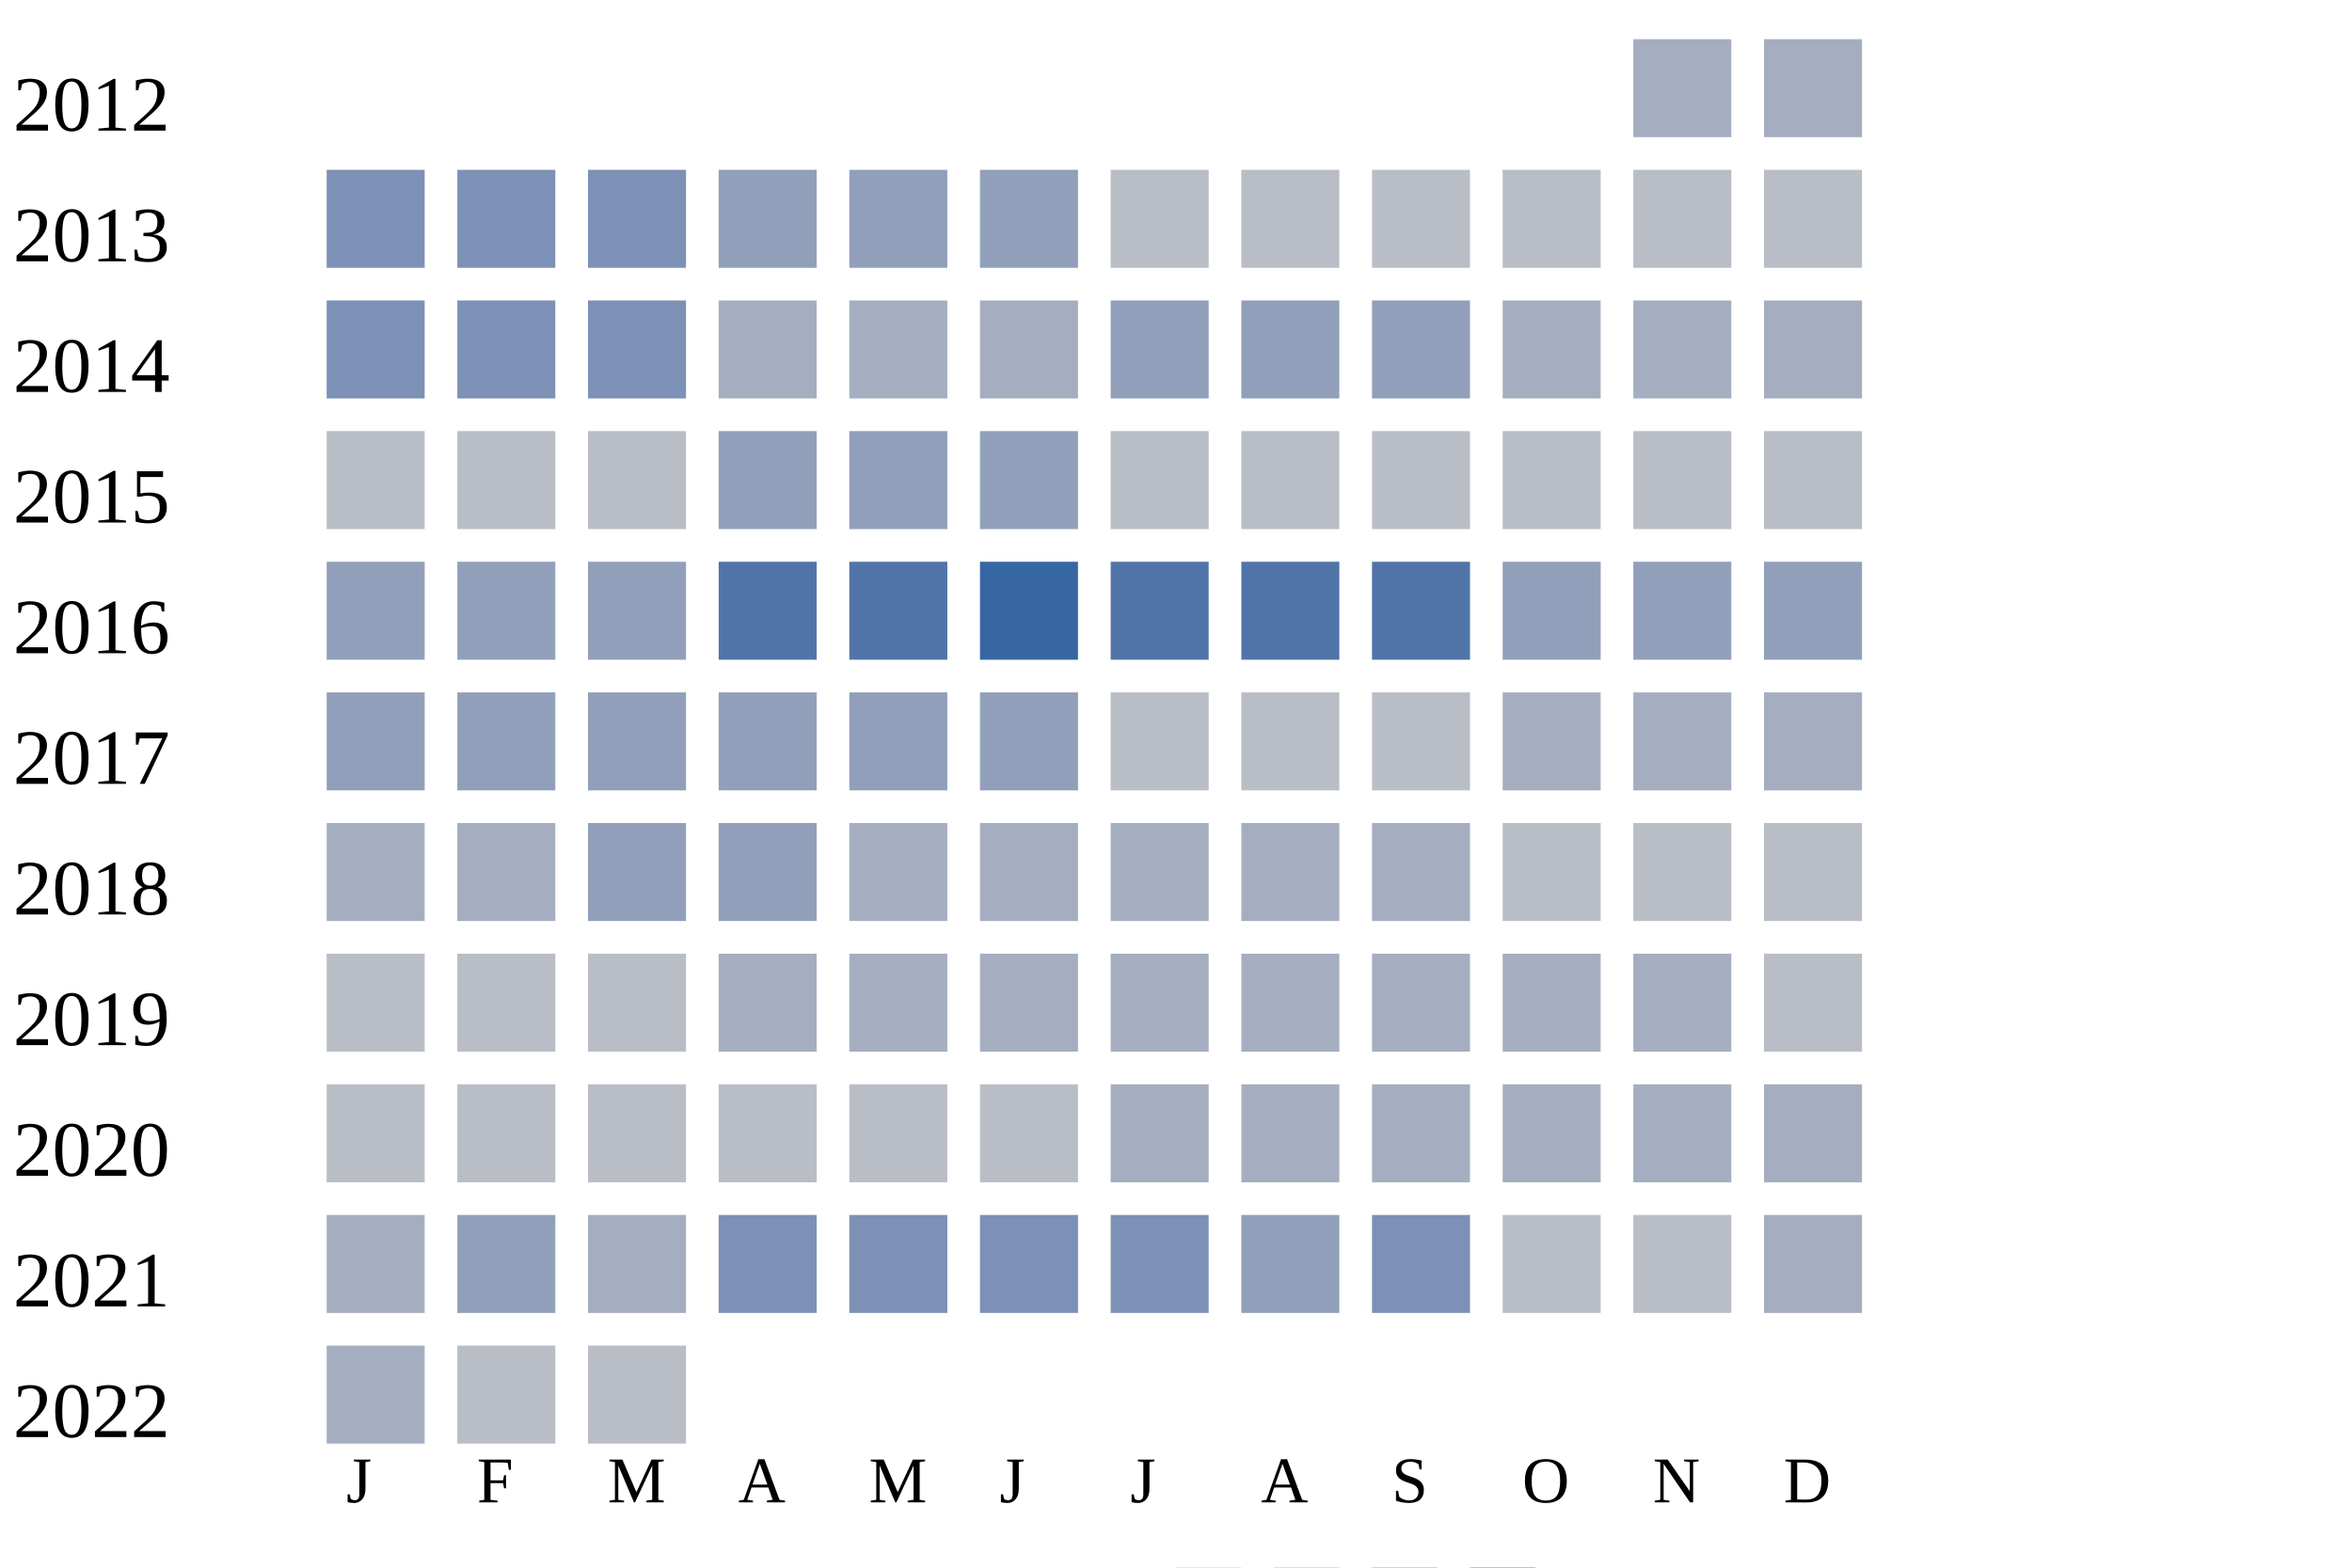
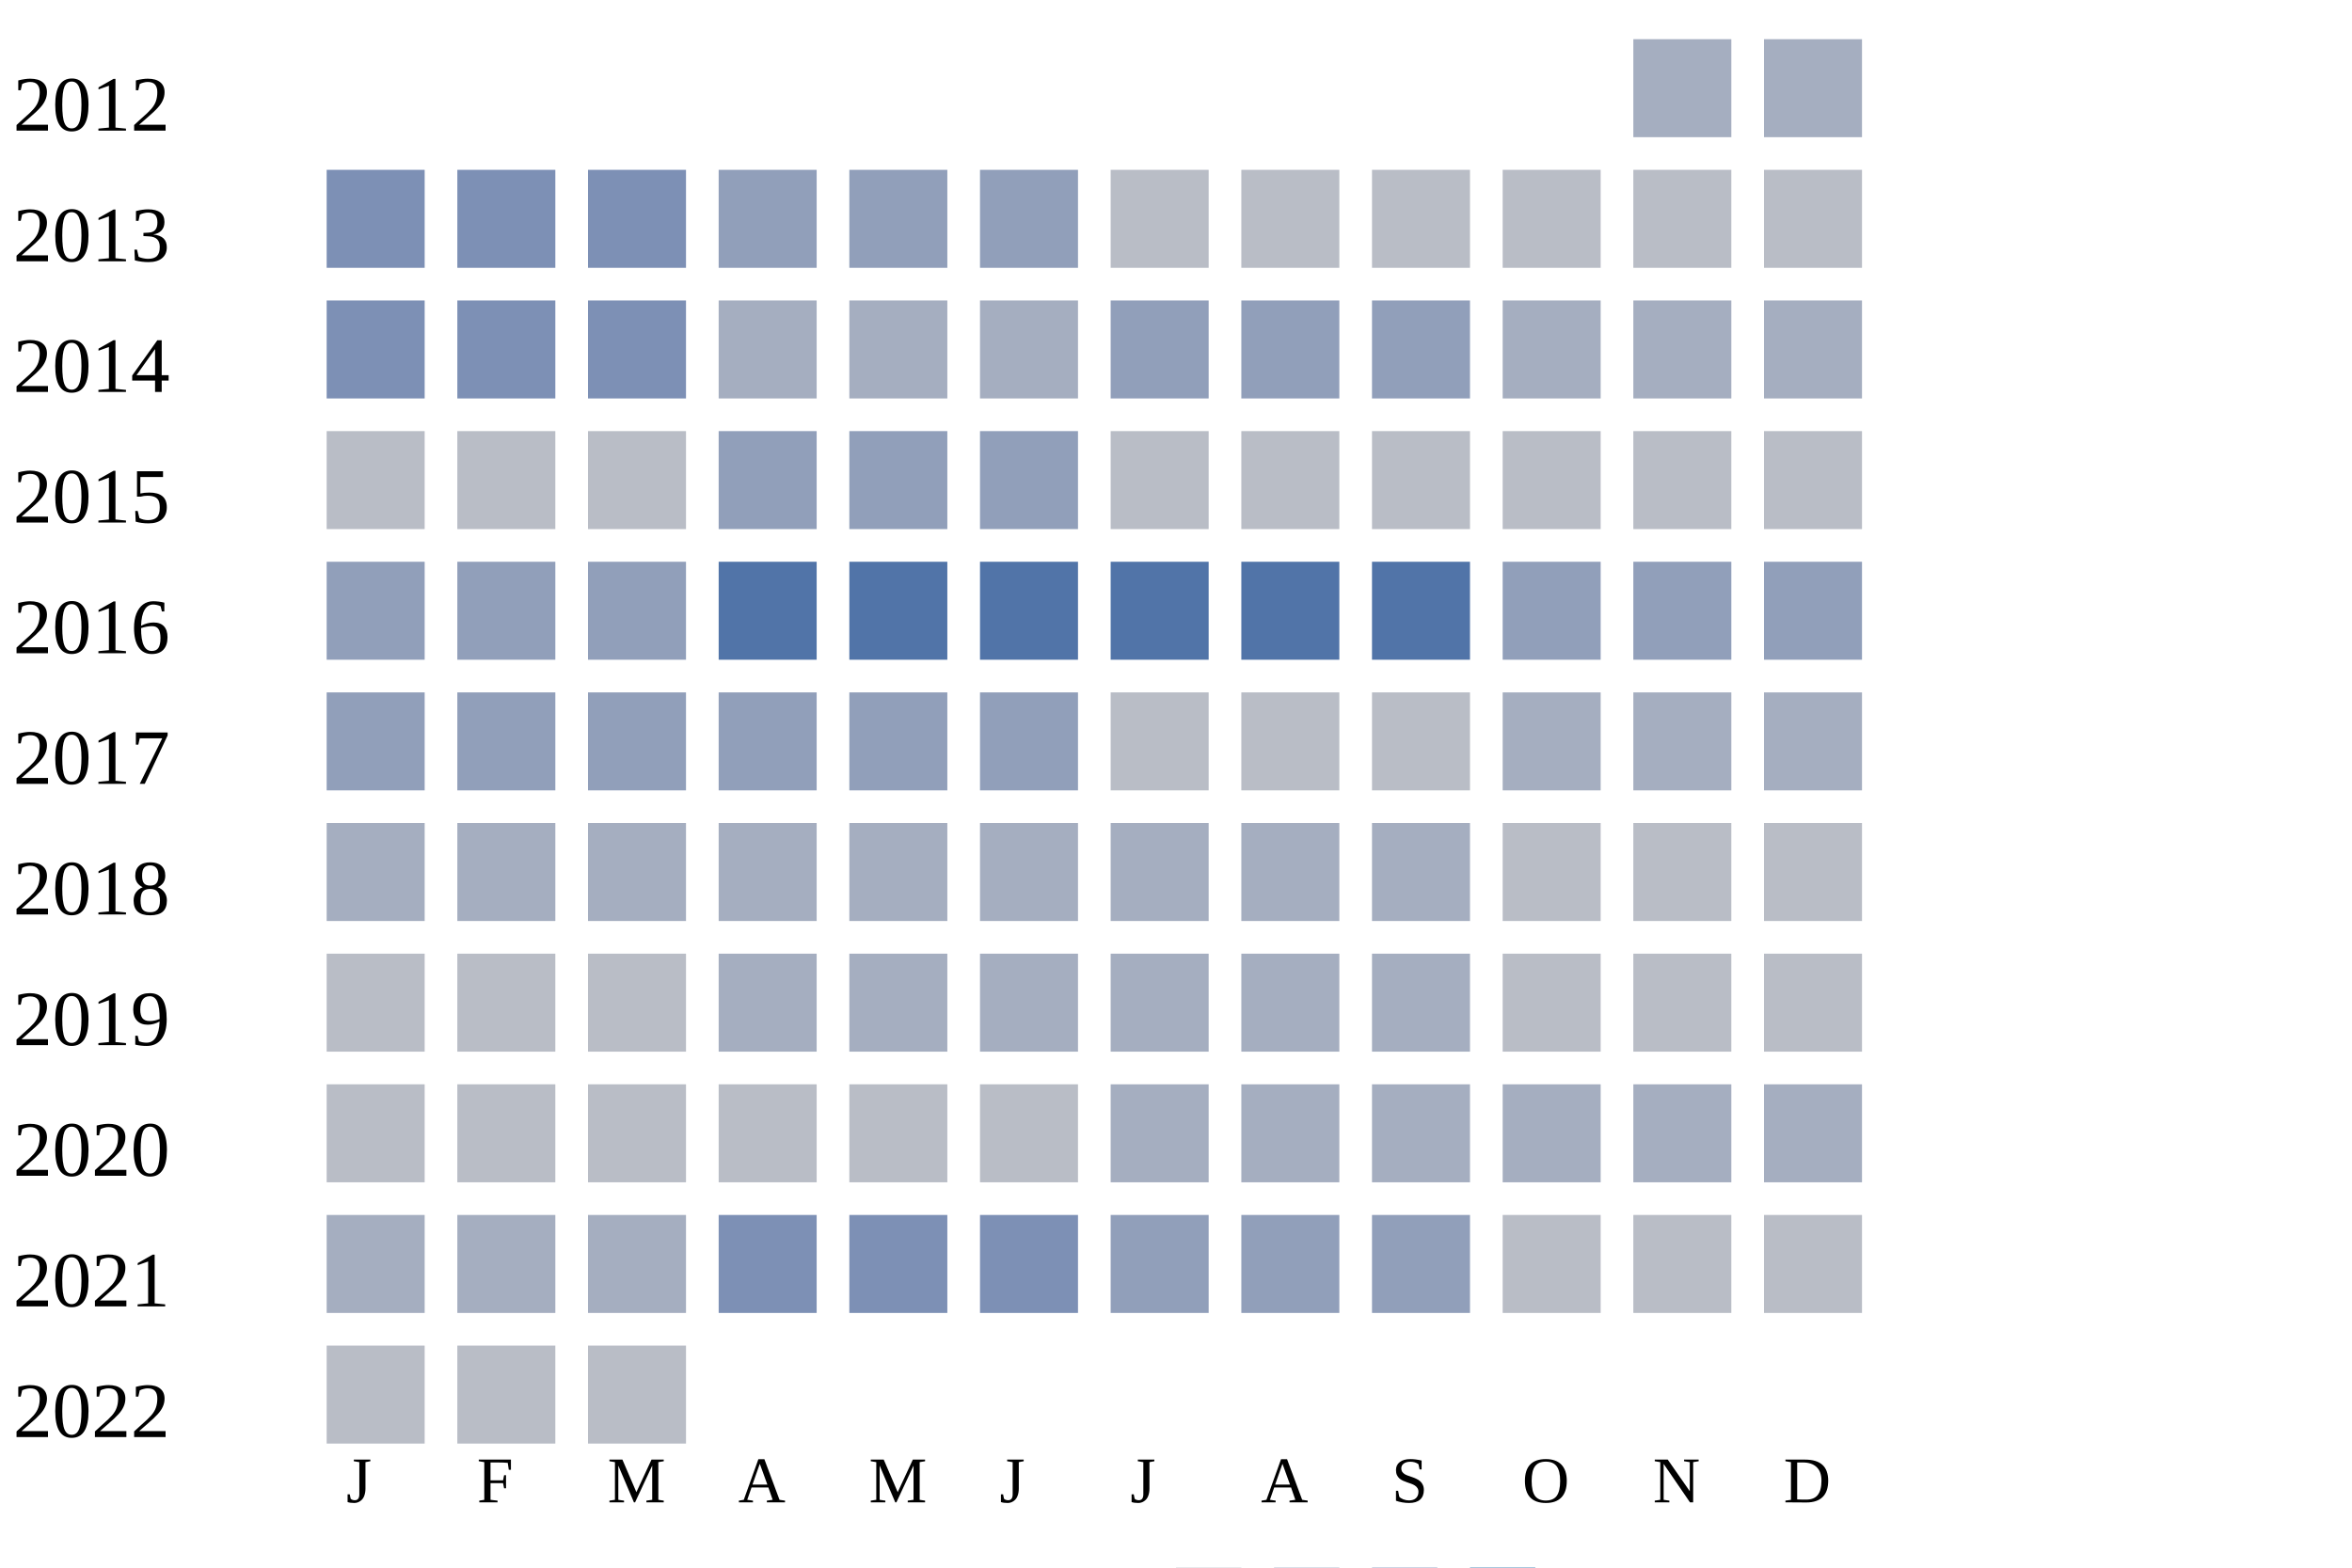
<svg xmlns="http://www.w3.org/2000/svg" width="360" height="240">
  <g transform="translate(0 0)">
    <text x="2" y="20">2012</text>
    <rect x="250" y="6" width="15" height="15" fill="#a5aec0" />
    <rect x="270" y="6" width="15" height="15" fill="#a5aec0" />
  </g>
  <g transform="translate(0 20)">
    <text x="2" y="20">2013</text>
    <rect x="50" y="6" width="15" height="15" fill="#7d90b5" />
    <rect x="70" y="6" width="15" height="15" fill="#7d90b5" />
    <rect x="90" y="6" width="15" height="15" fill="#7d90b5" />
    <rect x="110" y="6" width="15" height="15" fill="#919fba" />
    <rect x="130" y="6" width="15" height="15" fill="#919fba" />
    <rect x="150" y="6" width="15" height="15" fill="#919fba" />
    <rect x="170" y="6" width="15" height="15" fill="#b9bdc6" />
    <rect x="190" y="6" width="15" height="15" fill="#b9bdc6" />
    <rect x="210" y="6" width="15" height="15" fill="#b9bdc6" />
    <rect x="230" y="6" width="15" height="15" fill="#b9bdc6" />
    <rect x="250" y="6" width="15" height="15" fill="#b9bdc6" />
    <rect x="270" y="6" width="15" height="15" fill="#b9bdc6" />
  </g>
  <g transform="translate(0 40)">
    <text x="2" y="20">2014</text>
    <rect x="50" y="6" width="15" height="15" fill="#7d90b5" />
    <rect x="70" y="6" width="15" height="15" fill="#7d90b5" />
    <rect x="90" y="6" width="15" height="15" fill="#7d90b5" />
    <rect x="110" y="6" width="15" height="15" fill="#a5aec0" />
    <rect x="130" y="6" width="15" height="15" fill="#a5aec0" />
    <rect x="150" y="6" width="15" height="15" fill="#a5aec0" />
    <rect x="170" y="6" width="15" height="15" fill="#919fba" />
    <rect x="190" y="6" width="15" height="15" fill="#919fba" />
    <rect x="210" y="6" width="15" height="15" fill="#919fba" />
    <rect x="230" y="6" width="15" height="15" fill="#a5aec0" />
    <rect x="250" y="6" width="15" height="15" fill="#a5aec0" />
    <rect x="270" y="6" width="15" height="15" fill="#a5aec0" />
  </g>
  <g transform="translate(0 60)">
    <text x="2" y="20">2015</text>
    <rect x="50" y="6" width="15" height="15" fill="#b9bdc6" />
    <rect x="70" y="6" width="15" height="15" fill="#b9bdc6" />
    <rect x="90" y="6" width="15" height="15" fill="#b9bdc6" />
    <rect x="110" y="6" width="15" height="15" fill="#919fba" />
    <rect x="130" y="6" width="15" height="15" fill="#919fba" />
    <rect x="150" y="6" width="15" height="15" fill="#919fba" />
    <rect x="170" y="6" width="15" height="15" fill="#b9bdc6" />
    <rect x="190" y="6" width="15" height="15" fill="#b9bdc6" />
    <rect x="210" y="6" width="15" height="15" fill="#b9bdc6" />
    <rect x="230" y="6" width="15" height="15" fill="#b9bdc6" />
    <rect x="250" y="6" width="15" height="15" fill="#b9bdc6" />
    <rect x="270" y="6" width="15" height="15" fill="#b9bdc6" />
  </g>
  <g transform="translate(0 80)">
    <text x="2" y="20">2016</text>
    <rect x="50" y="6" width="15" height="15" fill="#919fba" />
    <rect x="70" y="6" width="15" height="15" fill="#919fba" />
    <rect x="90" y="6" width="15" height="15" fill="#919fba" />
    <rect x="110" y="6" width="15" height="15" fill="#5174a8" />
    <rect x="130" y="6" width="15" height="15" fill="#5174a8" />
-     <rect x="150" y="6" width="15" height="15" fill="#3667a2" />
+     <rect x="150" y="6" width="15" height="15" fill="#5174a8" />
    <rect x="170" y="6" width="15" height="15" fill="#5174a8" />
    <rect x="190" y="6" width="15" height="15" fill="#5174a8" />
    <rect x="210" y="6" width="15" height="15" fill="#5174a8" />
    <rect x="230" y="6" width="15" height="15" fill="#919fba" />
    <rect x="250" y="6" width="15" height="15" fill="#919fba" />
    <rect x="270" y="6" width="15" height="15" fill="#919fba" />
  </g>
  <g transform="translate(0 100)">
    <text x="2" y="20">2017</text>
    <rect x="50" y="6" width="15" height="15" fill="#919fba" />
    <rect x="70" y="6" width="15" height="15" fill="#919fba" />
    <rect x="90" y="6" width="15" height="15" fill="#919fba" />
    <rect x="110" y="6" width="15" height="15" fill="#919fba" />
    <rect x="130" y="6" width="15" height="15" fill="#919fba" />
    <rect x="150" y="6" width="15" height="15" fill="#919fba" />
    <rect x="170" y="6" width="15" height="15" fill="#b9bdc6" />
    <rect x="190" y="6" width="15" height="15" fill="#b9bdc6" />
    <rect x="210" y="6" width="15" height="15" fill="#b9bdc6" />
    <rect x="230" y="6" width="15" height="15" fill="#a5aec0" />
    <rect x="250" y="6" width="15" height="15" fill="#a5aec0" />
    <rect x="270" y="6" width="15" height="15" fill="#a5aec0" />
  </g>
  <g transform="translate(0 120)">
    <text x="2" y="20">2018</text>
    <rect x="50" y="6" width="15" height="15" fill="#a5aec0" />
    <rect x="70" y="6" width="15" height="15" fill="#a5aec0" />
-     <rect x="90" y="6" width="15" height="15" fill="#919fba" />
-     <rect x="110" y="6" width="15" height="15" fill="#919fba" />
+     <rect x="90" y="6" width="15" height="15" fill="#a5aec0" />
+     <rect x="110" y="6" width="15" height="15" fill="#a5aec0" />
    <rect x="130" y="6" width="15" height="15" fill="#a5aec0" />
    <rect x="150" y="6" width="15" height="15" fill="#a5aec0" />
    <rect x="170" y="6" width="15" height="15" fill="#a5aec0" />
    <rect x="190" y="6" width="15" height="15" fill="#a5aec0" />
    <rect x="210" y="6" width="15" height="15" fill="#a5aec0" />
    <rect x="230" y="6" width="15" height="15" fill="#b9bdc6" />
    <rect x="250" y="6" width="15" height="15" fill="#b9bdc6" />
    <rect x="270" y="6" width="15" height="15" fill="#b9bdc6" />
  </g>
  <g transform="translate(0 140)">
    <text x="2" y="20">2019</text>
    <rect x="50" y="6" width="15" height="15" fill="#b9bdc6" />
    <rect x="70" y="6" width="15" height="15" fill="#b9bdc6" />
    <rect x="90" y="6" width="15" height="15" fill="#b9bdc6" />
    <rect x="110" y="6" width="15" height="15" fill="#a5aec0" />
    <rect x="130" y="6" width="15" height="15" fill="#a5aec0" />
    <rect x="150" y="6" width="15" height="15" fill="#a5aec0" />
    <rect x="170" y="6" width="15" height="15" fill="#a5aec0" />
    <rect x="190" y="6" width="15" height="15" fill="#a5aec0" />
    <rect x="210" y="6" width="15" height="15" fill="#a5aec0" />
-     <rect x="230" y="6" width="15" height="15" fill="#a5aec0" />
-     <rect x="250" y="6" width="15" height="15" fill="#a5aec0" />
+     <rect x="230" y="6" width="15" height="15" fill="#b9bdc6" />
+     <rect x="250" y="6" width="15" height="15" fill="#b9bdc6" />
    <rect x="270" y="6" width="15" height="15" fill="#b9bdc6" />
  </g>
  <g transform="translate(0 160)">
    <text x="2" y="20">2020</text>
    <rect x="50" y="6" width="15" height="15" fill="#b9bdc6" />
    <rect x="70" y="6" width="15" height="15" fill="#b9bdc6" />
    <rect x="90" y="6" width="15" height="15" fill="#b9bdc6" />
    <rect x="110" y="6" width="15" height="15" fill="#b9bdc6" />
    <rect x="130" y="6" width="15" height="15" fill="#b9bdc6" />
    <rect x="150" y="6" width="15" height="15" fill="#b9bdc6" />
    <rect x="170" y="6" width="15" height="15" fill="#a5aec0" />
    <rect x="190" y="6" width="15" height="15" fill="#a5aec0" />
    <rect x="210" y="6" width="15" height="15" fill="#a5aec0" />
    <rect x="230" y="6" width="15" height="15" fill="#a5aec0" />
    <rect x="250" y="6" width="15" height="15" fill="#a5aec0" />
    <rect x="270" y="6" width="15" height="15" fill="#a5aec0" />
  </g>
  <g transform="translate(0 180)">
    <text x="2" y="20">2021</text>
    <rect x="50" y="6" width="15" height="15" fill="#a5aec0" />
-     <rect x="70" y="6" width="15" height="15" fill="#919fba" />
+     <rect x="70" y="6" width="15" height="15" fill="#a5aec0" />
    <rect x="90" y="6" width="15" height="15" fill="#a5aec0" />
    <rect x="110" y="6" width="15" height="15" fill="#7d90b5" />
    <rect x="130" y="6" width="15" height="15" fill="#7d90b5" />
    <rect x="150" y="6" width="15" height="15" fill="#7d90b5" />
-     <rect x="170" y="6" width="15" height="15" fill="#7d90b5" />
+     <rect x="170" y="6" width="15" height="15" fill="#919fba" />
    <rect x="190" y="6" width="15" height="15" fill="#919fba" />
-     <rect x="210" y="6" width="15" height="15" fill="#7d90b5" />
+     <rect x="210" y="6" width="15" height="15" fill="#919fba" />
    <rect x="230" y="6" width="15" height="15" fill="#b9bdc6" />
    <rect x="250" y="6" width="15" height="15" fill="#b9bdc6" />
-     <rect x="270" y="6" width="15" height="15" fill="#a5aec0" />
+     <rect x="270" y="6" width="15" height="15" fill="#b9bdc6" />
  </g>
  <g transform="translate(0 200)">
    <text x="2" y="20">2022</text>
-     <rect x="50" y="6" width="15" height="15" fill="#a5aec0" />
+     <rect x="50" y="6" width="15" height="15" fill="#b9bdc6" />
    <rect x="70" y="6" width="15" height="15" fill="#b9bdc6" />
    <rect x="90" y="6" width="15" height="15" fill="#b9bdc6" />
  </g>
  <text style="font-size: 10px; text-align: center" x="53" y="230">J</text>
  <text style="font-size: 10px; text-align: center" x="73" y="230">F</text>
  <text style="font-size: 10px; text-align: center" x="93" y="230">M</text>
  <text style="font-size: 10px; text-align: center" x="113" y="230">A</text>
  <text style="font-size: 10px; text-align: center" x="133" y="230">M</text>
  <text style="font-size: 10px; text-align: center" x="153" y="230">J</text>
  <text style="font-size: 10px; text-align: center" x="173" y="230">J</text>
  <text style="font-size: 10px; text-align: center" x="193" y="230">A</text>
  <text style="font-size: 10px; text-align: center" x="213" y="230">S</text>
  <text style="font-size: 10px; text-align: center" x="233" y="230">O</text>
  <text style="font-size: 10px; text-align: center" x="253" y="230">N</text>
  <text style="font-size: 10px; text-align: center" x="273" y="230">D</text>
  <text style="font-size: 10px;" x="155" y="249">Less</text>
  <rect fill="#b9bdc6" width="10" height="10" x="180" y="240" />
  <rect fill="#919fba" width="10" height="10" x="195" y="240" />
  <rect fill="#6882ae" width="10" height="10" x="210" y="240" />
  <rect fill="#005a9c" width="10" height="10" x="225" y="240" />
  <text x="240" y="249" style="font-size: 10px;">More</text>
</svg>
